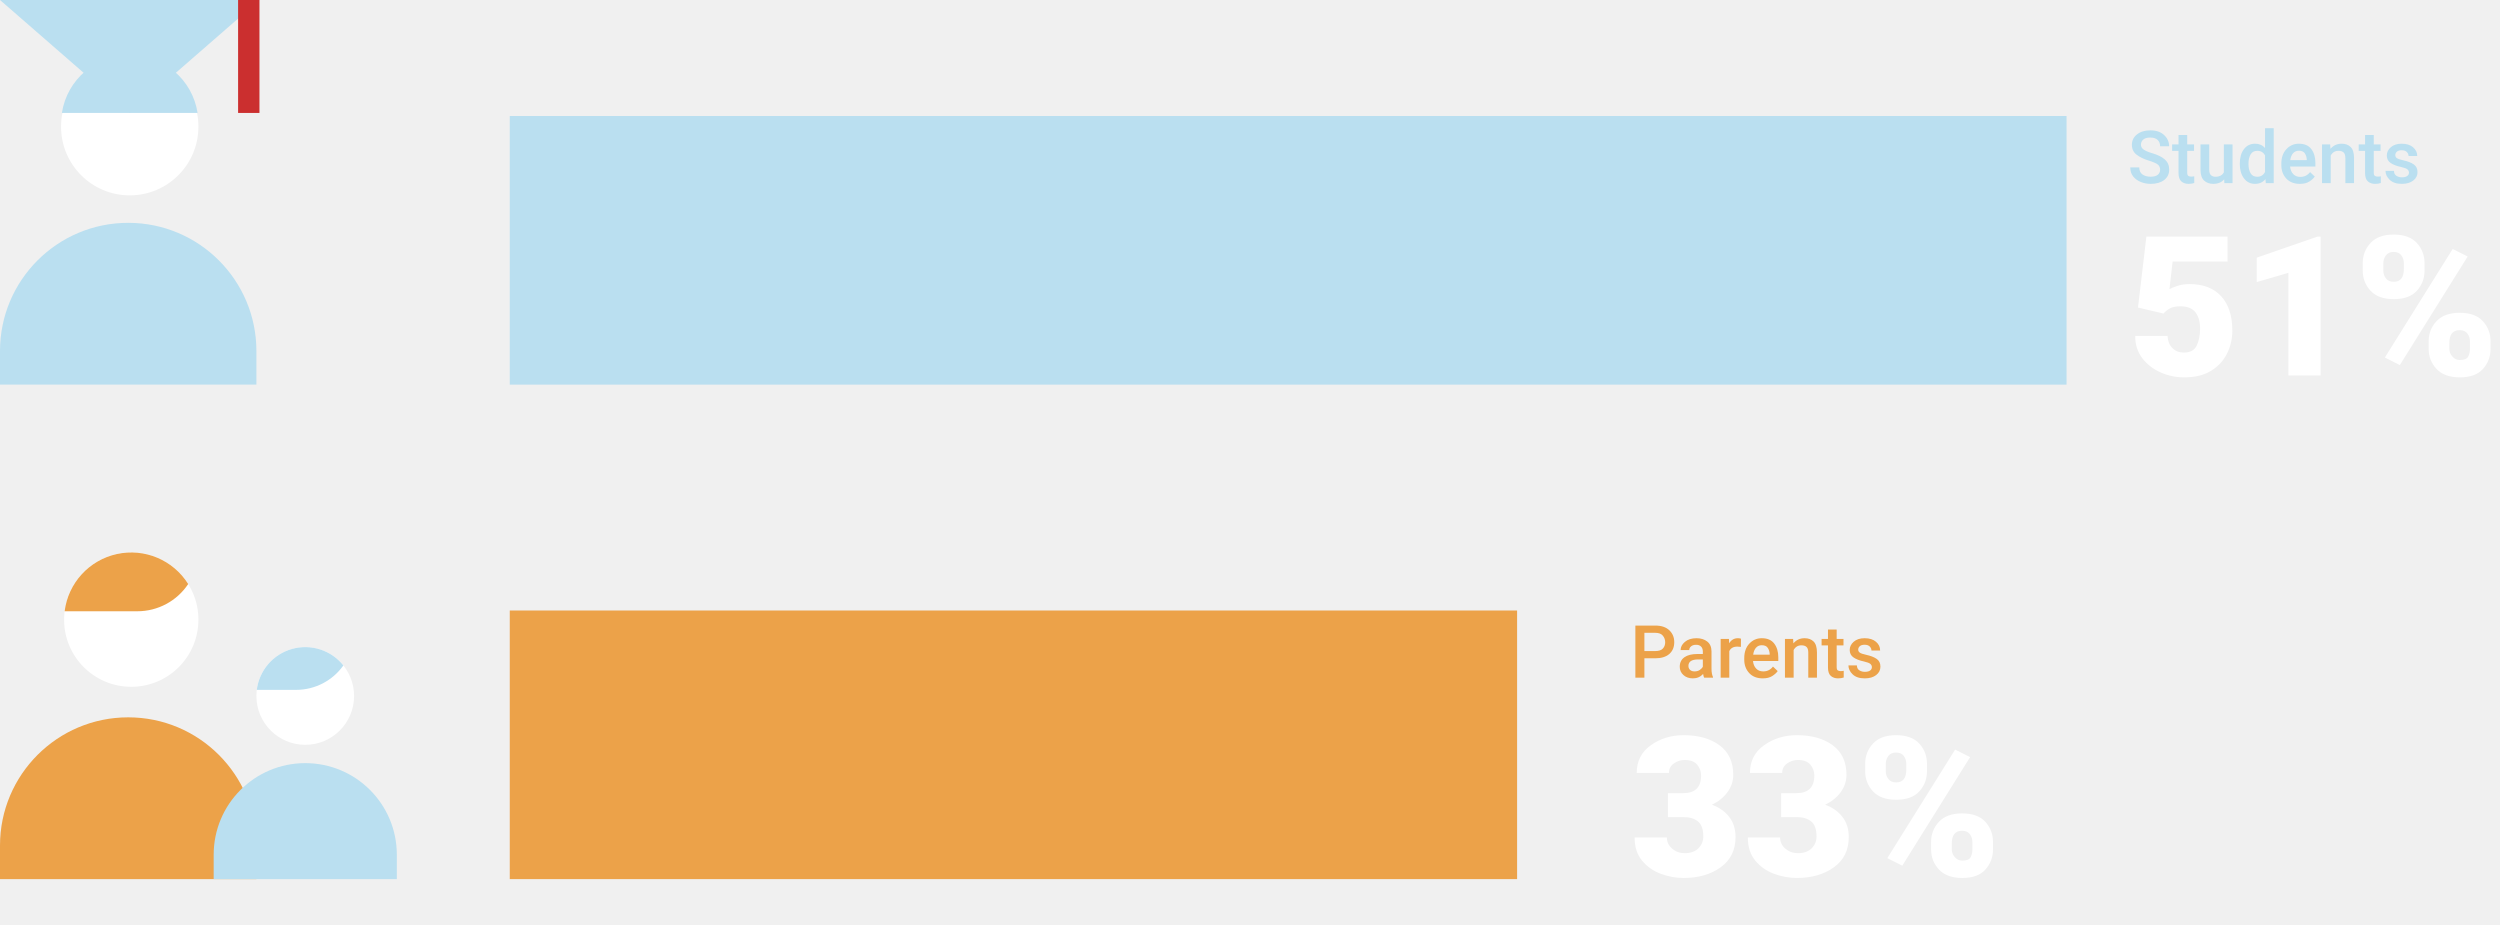
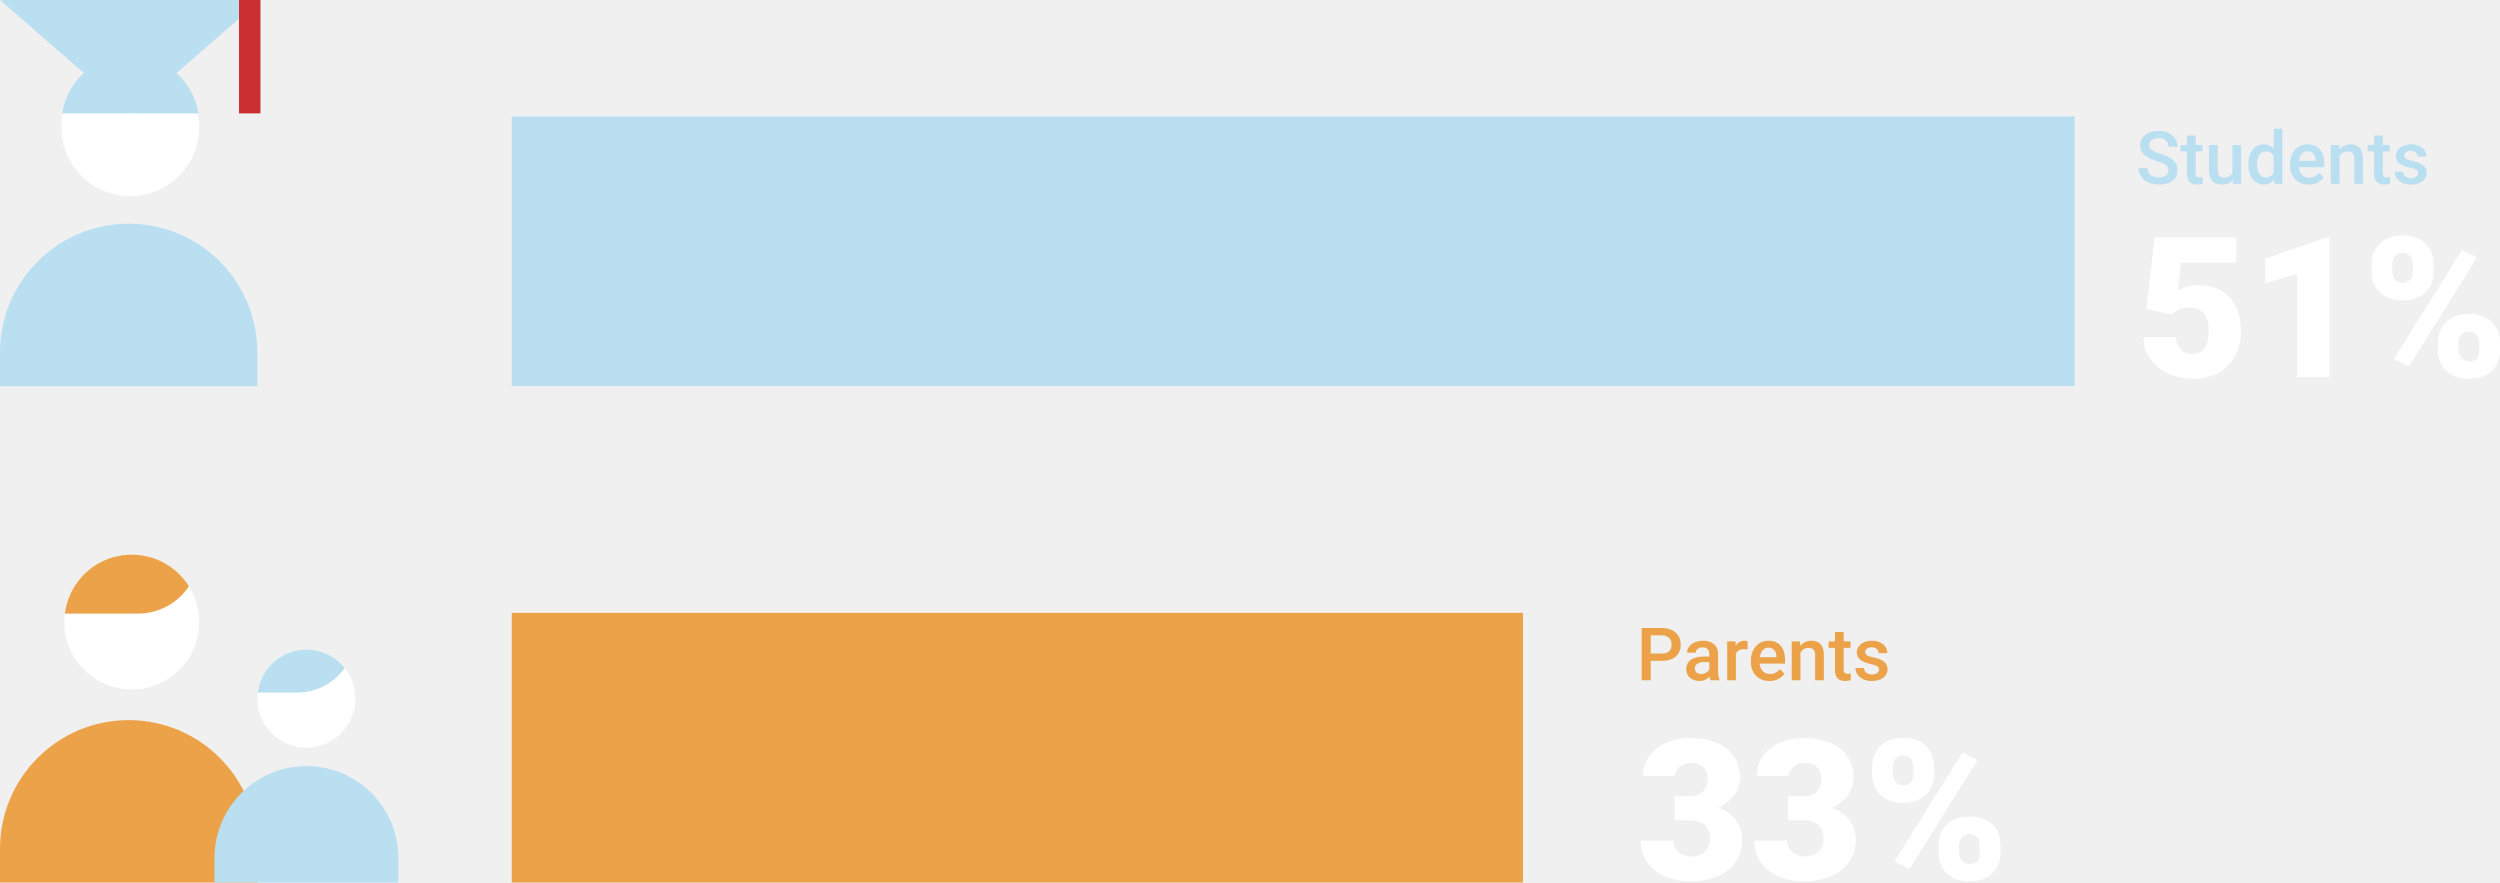
- <svg xmlns="http://www.w3.org/2000/svg" width="819" height="303" viewBox="0 0 819 303">
-   <defs>
-     <style>.a,.e{fill:#fff;}.b,.f{fill:#badff0;}.c{fill:#cb2f2f;}.d,.g{fill:#eca249;}.e{font-size:64px;font-family:Roboto-Black, Roboto;font-weight:800;}.f,.g{font-size:24px;font-family:Roboto-Medium, Roboto;font-weight:500;}</style>
-   </defs>
+ <svg xmlns="http://www.w3.org/2000/svg" width="815.844" height="288" viewBox="0 0 815.844 288">
  <g transform="translate(-139 -5963)">
    <g transform="translate(-612 -667)">
-       <circle class="a" cx="22.5" cy="22.5" r="22.5" transform="translate(771 6649)" />
-       <path class="b" d="M42.5,0,85,37H0Z" transform="translate(836 6667) rotate(180)" />
-       <path class="b" d="M4.27,19a22.5,22.5,0,0,1,44.459,0Z" transform="translate(767 6648)" />
-       <path class="b" d="M42,0h0A42,42,0,0,1,84,42V53a0,0,0,0,1,0,0H0a0,0,0,0,1,0,0V42A42,42,0,0,1,42,0Z" transform="translate(751 6703)" />
-       <rect class="c" width="7" height="37" transform="translate(829 6630)" />
+       <circle cx="22.5" cy="22.5" r="22.5" transform="translate(771 6649)" fill="#fff" />
+       <path d="M42.5,0,85,37H0Z" transform="translate(836 6667) rotate(180)" fill="#badff0" />
+       <path d="M4.27,19a22.5,22.5,0,0,1,44.459,0Z" transform="translate(767 6648)" fill="#badff0" />
+       <path d="M42,0h0A42,42,0,0,1,84,42V53a0,0,0,0,1,0,0H0a0,0,0,0,1,0,0V42A42,42,0,0,1,42,0Z" transform="translate(751 6703)" fill="#badff0" />
+       <rect width="7" height="37" transform="translate(829 6630)" fill="#cb2f2f" />
    </g>
    <g transform="translate(-805 -596)">
-       <circle class="a" cx="16" cy="16" r="16" transform="translate(1028 6771)" />
-       <path class="d" d="M42,0h0A42,42,0,0,1,84,42V53a0,0,0,0,1,0,0H0a0,0,0,0,1,0,0V42A42,42,0,0,1,42,0Z" transform="translate(944 6794)" />
-       <path class="b" d="M30,0h0A30,30,0,0,1,60,30v8a0,0,0,0,1,0,0H0a0,0,0,0,1,0,0V30A30,30,0,0,1,30,0Z" transform="translate(1014 6809)" />
-       <path class="b" d="M4.123,19a16,16,0,0,1,28.369-8A18.976,18.976,0,0,1,17,19Z" transform="translate(1024 6766)" />
-       <circle class="a" cx="22" cy="22" r="22" transform="translate(965 6740)" />
-       <path class="d" d="M0,19.249a22,22,0,0,1,40.483-8.92,19.982,19.982,0,0,1-16.653,8.92Z" transform="translate(965.17 6740)" />
+       <circle cx="16" cy="16" r="16" transform="translate(1028 6771)" fill="#fff" />
+       <path d="M42,0h0A42,42,0,0,1,84,42V53a0,0,0,0,1,0,0H0a0,0,0,0,1,0,0V42A42,42,0,0,1,42,0Z" transform="translate(944 6794)" fill="#eca249" />
+       <path d="M30,0h0A30,30,0,0,1,60,30v8a0,0,0,0,1,0,0H0a0,0,0,0,1,0,0V30A30,30,0,0,1,30,0Z" transform="translate(1014 6809)" fill="#badff0" />
+       <path d="M4.123,19a16,16,0,0,1,28.369-8A18.976,18.976,0,0,1,17,19Z" transform="translate(1024 6766)" fill="#badff0" />
+       <circle cx="22" cy="22" r="22" transform="translate(965 6740)" fill="#fff" />
+       <path d="M0,19.249a22,22,0,0,1,40.483-8.92,19.982,19.982,0,0,1-16.653,8.92Z" transform="translate(965.17 6740)" fill="#eca249" />
    </g>
-     <text class="e" transform="translate(836 6086)">
-       <tspan x="0" y="0">51%</tspan>
-     </text>
-     <text class="e" transform="translate(673 6250)">
-       <tspan x="0" y="0">33%</tspan>
-     </text>
-     <text class="f" transform="translate(836 6023)">
-       <tspan x="0" y="0">Students</tspan>
-     </text>
-     <text class="g" transform="translate(673 6185)">
-       <tspan x="0" y="0">Parents</tspan>
-     </text>
-     <rect class="b" width="510" height="88" transform="translate(306 6001)" />
-     <rect class="d" width="330" height="88" transform="translate(306 6163)" />
+     <path d="M3.406-22.25,6.188-45.5H32.781v8.188H14.75l-1.031,9.031a9.742,9.742,0,0,1,1.031-.5,14.927,14.927,0,0,1,1.531-.547,15.489,15.489,0,0,1,1.875-.437,12.348,12.348,0,0,1,2.094-.172,16.541,16.541,0,0,1,6,1.016,11.454,11.454,0,0,1,4.406,2.969,13.09,13.09,0,0,1,2.719,4.8,20.735,20.735,0,0,1,.938,6.5,17.246,17.246,0,0,1-.953,5.688,14.086,14.086,0,0,1-2.891,4.891A13.967,13.967,0,0,1,25.563-.656,17.656,17.656,0,0,1,18.531.625a19.177,19.177,0,0,1-5.953-.937,16.482,16.482,0,0,1-5.141-2.7A13.484,13.484,0,0,1,3.844-7.281a11.508,11.508,0,0,1-1.312-5.656H13.094a5.993,5.993,0,0,0,1.594,3.969A5.053,5.053,0,0,0,18.469-7.5a4.931,4.931,0,0,0,2.594-.625,4.6,4.6,0,0,0,1.641-1.7,7.539,7.539,0,0,0,.844-2.516,18.83,18.83,0,0,0,.234-3.031,11.283,11.283,0,0,0-.375-3.031,6.051,6.051,0,0,0-1.156-2.281,5.157,5.157,0,0,0-2.016-1.453,7.642,7.642,0,0,0-2.953-.516,8.474,8.474,0,0,0-2.016.219,7.2,7.2,0,0,0-1.562.563,5.31,5.31,0,0,0-1.141.766,6.292,6.292,0,0,0-.781.828ZM63.188,0H52.625V-33.625L42.25-30.594v-8L62.219-45.5h.969Zm13.75-36.75a10.255,10.255,0,0,1,.641-3.641,8.412,8.412,0,0,1,1.906-2.984,9.036,9.036,0,0,1,3.172-2.031,11.98,11.98,0,0,1,4.406-.75,12.169,12.169,0,0,1,4.469.75,8.874,8.874,0,0,1,3.156,2.031,8.335,8.335,0,0,1,1.875,2.984,10.485,10.485,0,0,1,.625,3.641v2.406a10.394,10.394,0,0,1-.625,3.609,8.184,8.184,0,0,1-1.875,2.969,9.014,9.014,0,0,1-3.141,2.016,11.949,11.949,0,0,1-4.422.75,12.074,12.074,0,0,1-4.437-.75A9.324,9.324,0,0,1,79.5-27.766a8.161,8.161,0,0,1-1.922-2.969,10.166,10.166,0,0,1-.641-3.609Zm6.781,2.406a4.624,4.624,0,0,0,.2,1.375,3.435,3.435,0,0,0,.625,1.172,2.955,2.955,0,0,0,1.063.813,3.577,3.577,0,0,0,1.516.3,3.391,3.391,0,0,0,1.469-.3,2.705,2.705,0,0,0,1.016-.812,3.767,3.767,0,0,0,.594-1.172,4.624,4.624,0,0,0,.2-1.375V-36.75a4.888,4.888,0,0,0-.2-1.422,3.564,3.564,0,0,0-.609-1.187,2.813,2.813,0,0,0-1.047-.812,3.5,3.5,0,0,0-1.484-.3,3.391,3.391,0,0,0-1.469.3,2.99,2.99,0,0,0-1.047.813,3.413,3.413,0,0,0-.625,1.188,4.888,4.888,0,0,0-.2,1.422ZM98.563-11.156a10.294,10.294,0,0,1,.641-3.625,8.232,8.232,0,0,1,1.906-2.984,9.154,9.154,0,0,1,3.172-2.016,11.98,11.98,0,0,1,4.406-.75,12.294,12.294,0,0,1,4.484.75,8.963,8.963,0,0,1,3.172,2.016,8.159,8.159,0,0,1,1.875,2.984,10.524,10.524,0,0,1,.625,3.625V-8.75a10.485,10.485,0,0,1-.625,3.641,8.184,8.184,0,0,1-1.875,2.969A9.014,9.014,0,0,1,113.2-.125a12.044,12.044,0,0,1-4.453.75,12.074,12.074,0,0,1-4.437-.75,9.324,9.324,0,0,1-3.187-2.016A8.161,8.161,0,0,1,99.2-5.109a10.255,10.255,0,0,1-.641-3.641Zm6.75,2.406a3.75,3.75,0,0,0,.266,1.391,3.855,3.855,0,0,0,.734,1.188,3.487,3.487,0,0,0,1.094.813,3.092,3.092,0,0,0,1.344.3,4.209,4.209,0,0,0,1.719-.3,2.416,2.416,0,0,0,1.016-.812,2.846,2.846,0,0,0,.469-1.187,8.644,8.644,0,0,0,.109-1.391v-2.406a4.779,4.779,0,0,0-.2-1.391,3.413,3.413,0,0,0-.625-1.187,2.955,2.955,0,0,0-1.062-.812,3.5,3.5,0,0,0-1.484-.3,3.5,3.5,0,0,0-1.484.3,2.955,2.955,0,0,0-1.062.813,3.413,3.413,0,0,0-.625,1.188,4.779,4.779,0,0,0-.2,1.391ZM89.125-3.406,84.219-5.875l22.219-35.562,4.906,2.469Z" transform="translate(836 6086)" fill="#fff" />
+     <path d="M12.406-27.156h5.125A5.591,5.591,0,0,0,21.875-28.7a6.059,6.059,0,0,0,1.406-4.234,5.781,5.781,0,0,0-.328-1.953,4.63,4.63,0,0,0-.984-1.625A4.563,4.563,0,0,0,20.3-37.625a6.417,6.417,0,0,0-2.391-.406,6.131,6.131,0,0,0-1.891.3,5.649,5.649,0,0,0-1.656.844,4.383,4.383,0,0,0-1.187,1.328,3.485,3.485,0,0,0-.453,1.781H2.188a10.707,10.707,0,0,1,1.25-5.2,11.965,11.965,0,0,1,3.375-3.891A15.713,15.713,0,0,1,11.7-45.312a19.864,19.864,0,0,1,5.828-.844,24.427,24.427,0,0,1,6.625.844A15.05,15.05,0,0,1,29.3-42.828a11.344,11.344,0,0,1,3.328,4.063,12.591,12.591,0,0,1,1.188,5.609,9.066,9.066,0,0,1-.5,3,10.612,10.612,0,0,1-1.406,2.7,11.26,11.26,0,0,1-2.219,2.3,15.067,15.067,0,0,1-2.906,1.781,12.233,12.233,0,0,1,5.688,3.984,10.493,10.493,0,0,1,2.063,6.609,12.17,12.17,0,0,1-1.3,5.688,12.338,12.338,0,0,1-3.578,4.219A16.334,16.334,0,0,1,24.266-.266a24.372,24.372,0,0,1-6.734.891A21.7,21.7,0,0,1,13.7.281,20.075,20.075,0,0,1,10-.75,16.029,16.029,0,0,1,6.656-2.516a11.929,11.929,0,0,1-2.7-2.562A12.254,12.254,0,0,1,2.141-8.437a12.448,12.448,0,0,1-.672-4.219H12.063a4.478,4.478,0,0,0,.469,2.031A5.378,5.378,0,0,0,13.8-8.984a5.808,5.808,0,0,0,1.859,1.094,6.468,6.468,0,0,0,2.25.391,7.394,7.394,0,0,0,2.578-.422,5.476,5.476,0,0,0,1.922-1.172,5.018,5.018,0,0,0,1.188-1.75A5.674,5.674,0,0,0,24-13q0-3.438-1.719-4.875a7.185,7.185,0,0,0-4.75-1.437H12.406Zm37.063,0h5.125A5.591,5.591,0,0,0,58.938-28.7a6.059,6.059,0,0,0,1.406-4.234,5.781,5.781,0,0,0-.328-1.953,4.63,4.63,0,0,0-.984-1.625,4.563,4.563,0,0,0-1.672-1.109,6.417,6.417,0,0,0-2.391-.406,6.131,6.131,0,0,0-1.891.3,5.649,5.649,0,0,0-1.656.844,4.383,4.383,0,0,0-1.187,1.328,3.485,3.485,0,0,0-.453,1.781H39.25a10.707,10.707,0,0,1,1.25-5.2,11.965,11.965,0,0,1,3.375-3.891,15.713,15.713,0,0,1,4.891-2.437,19.864,19.864,0,0,1,5.828-.844,24.427,24.427,0,0,1,6.625.844,15.05,15.05,0,0,1,5.141,2.484,11.344,11.344,0,0,1,3.328,4.063,12.591,12.591,0,0,1,1.188,5.609,9.066,9.066,0,0,1-.5,3,10.612,10.612,0,0,1-1.406,2.7,11.26,11.26,0,0,1-2.219,2.3,15.067,15.067,0,0,1-2.906,1.781,12.233,12.233,0,0,1,5.688,3.984,10.493,10.493,0,0,1,2.063,6.609,12.17,12.17,0,0,1-1.3,5.688,12.338,12.338,0,0,1-3.578,4.219A16.334,16.334,0,0,1,61.328-.266a24.372,24.372,0,0,1-6.734.891A21.7,21.7,0,0,1,50.766.281a20.075,20.075,0,0,1-3.7-1.031,16.029,16.029,0,0,1-3.344-1.766,11.929,11.929,0,0,1-2.7-2.562A12.254,12.254,0,0,1,39.2-8.437a12.448,12.448,0,0,1-.672-4.219H49.125a4.478,4.478,0,0,0,.469,2.031,5.378,5.378,0,0,0,1.266,1.641,5.808,5.808,0,0,0,1.859,1.094,6.468,6.468,0,0,0,2.25.391,7.394,7.394,0,0,0,2.578-.422,5.476,5.476,0,0,0,1.922-1.172,5.018,5.018,0,0,0,1.188-1.75A5.674,5.674,0,0,0,61.063-13q0-3.438-1.719-4.875a7.185,7.185,0,0,0-4.75-1.437H49.469ZM76.938-36.75a10.255,10.255,0,0,1,.641-3.641,8.412,8.412,0,0,1,1.906-2.984,9.036,9.036,0,0,1,3.172-2.031,11.98,11.98,0,0,1,4.406-.75,12.169,12.169,0,0,1,4.469.75,8.874,8.874,0,0,1,3.156,2.031,8.335,8.335,0,0,1,1.875,2.984,10.485,10.485,0,0,1,.625,3.641v2.406a10.394,10.394,0,0,1-.625,3.609,8.184,8.184,0,0,1-1.875,2.969,9.014,9.014,0,0,1-3.141,2.016,11.949,11.949,0,0,1-4.422.75,12.074,12.074,0,0,1-4.437-.75A9.324,9.324,0,0,1,79.5-27.766a8.161,8.161,0,0,1-1.922-2.969,10.166,10.166,0,0,1-.641-3.609Zm6.781,2.406a4.624,4.624,0,0,0,.2,1.375,3.435,3.435,0,0,0,.625,1.172,2.955,2.955,0,0,0,1.063.813,3.577,3.577,0,0,0,1.516.3,3.391,3.391,0,0,0,1.469-.3,2.705,2.705,0,0,0,1.016-.812,3.767,3.767,0,0,0,.594-1.172,4.624,4.624,0,0,0,.2-1.375V-36.75a4.888,4.888,0,0,0-.2-1.422,3.564,3.564,0,0,0-.609-1.187,2.813,2.813,0,0,0-1.047-.812,3.5,3.5,0,0,0-1.484-.3,3.391,3.391,0,0,0-1.469.3,2.99,2.99,0,0,0-1.047.813,3.413,3.413,0,0,0-.625,1.188,4.888,4.888,0,0,0-.2,1.422ZM98.563-11.156a10.294,10.294,0,0,1,.641-3.625,8.232,8.232,0,0,1,1.906-2.984,9.154,9.154,0,0,1,3.172-2.016,11.98,11.98,0,0,1,4.406-.75,12.294,12.294,0,0,1,4.484.75,8.963,8.963,0,0,1,3.172,2.016,8.159,8.159,0,0,1,1.875,2.984,10.524,10.524,0,0,1,.625,3.625V-8.75a10.485,10.485,0,0,1-.625,3.641,8.184,8.184,0,0,1-1.875,2.969A9.014,9.014,0,0,1,113.2-.125a12.044,12.044,0,0,1-4.453.75,12.074,12.074,0,0,1-4.437-.75,9.324,9.324,0,0,1-3.187-2.016A8.161,8.161,0,0,1,99.2-5.109a10.255,10.255,0,0,1-.641-3.641Zm6.75,2.406a3.75,3.75,0,0,0,.266,1.391,3.855,3.855,0,0,0,.734,1.188,3.487,3.487,0,0,0,1.094.813,3.092,3.092,0,0,0,1.344.3,4.209,4.209,0,0,0,1.719-.3,2.416,2.416,0,0,0,1.016-.812,2.846,2.846,0,0,0,.469-1.187,8.644,8.644,0,0,0,.109-1.391v-2.406a4.779,4.779,0,0,0-.2-1.391,3.413,3.413,0,0,0-.625-1.187,2.955,2.955,0,0,0-1.062-.812,3.5,3.5,0,0,0-1.484-.3,3.5,3.5,0,0,0-1.484.3,2.955,2.955,0,0,0-1.062.813,3.413,3.413,0,0,0-.625,1.188,4.779,4.779,0,0,0-.2,1.391ZM89.125-3.406,84.219-5.875l22.219-35.562,4.906,2.469Z" transform="translate(673 6250)" fill="#fff" />
+     <path d="M10.652-4.395a2.6,2.6,0,0,0-.152-.92,1.822,1.822,0,0,0-.557-.744,4.624,4.624,0,0,0-1.113-.65,17.12,17.12,0,0,0-1.822-.65,17.556,17.556,0,0,1-2.25-.832,7.772,7.772,0,0,1-1.775-1.09,4.666,4.666,0,0,1-1.166-1.43,3.944,3.944,0,0,1-.422-1.852,4.139,4.139,0,0,1,.439-1.9,4.5,4.5,0,0,1,1.236-1.5,5.888,5.888,0,0,1,1.91-.984A8.143,8.143,0,0,1,7.441-17.3a7.568,7.568,0,0,1,2.59.416,5.8,5.8,0,0,1,1.939,1.131,4.929,4.929,0,0,1,1.213,1.658,4.867,4.867,0,0,1,.422,2.01H10.652a3.263,3.263,0,0,0-.193-1.143,2.373,2.373,0,0,0-.592-.9,2.723,2.723,0,0,0-1.008-.592,4.415,4.415,0,0,0-1.441-.211,4.669,4.669,0,0,0-1.359.176,2.723,2.723,0,0,0-.955.492,1.942,1.942,0,0,0-.562.75,2.4,2.4,0,0,0-.182.938,1.88,1.88,0,0,0,.9,1.582A9.554,9.554,0,0,0,7.992-9.82a15.856,15.856,0,0,1,2.5.938A7.157,7.157,0,0,1,12.24-7.717a4.214,4.214,0,0,1,1.037,1.465,4.722,4.722,0,0,1,.34,1.834,4.3,4.3,0,0,1-.428,1.939,4.143,4.143,0,0,1-1.219,1.465,5.721,5.721,0,0,1-1.916.926A9.1,9.1,0,0,1,7.547.234,8.974,8.974,0,0,1,5.121-.1,6.86,6.86,0,0,1,2.977-1.107,5.252,5.252,0,0,1,1.447-2.789a4.663,4.663,0,0,1-.58-2.367H3.832a3.1,3.1,0,0,0,.287,1.389,2.592,2.592,0,0,0,.785.949,3.3,3.3,0,0,0,1.178.539,6.027,6.027,0,0,0,1.465.17,3.656,3.656,0,0,0,2.326-.627A2.023,2.023,0,0,0,10.652-4.395Zm8.859-11.367v3.082H21.75v2.109H19.512v7.078a2.185,2.185,0,0,0,.094.7.919.919,0,0,0,.27.416.96.96,0,0,0,.416.2,2.491,2.491,0,0,0,.533.053,3.854,3.854,0,0,0,.568-.041q.275-.041.428-.076v2.2q-.34.094-.791.182a5.758,5.758,0,0,1-1.084.088A4.383,4.383,0,0,1,18.639.047,2.594,2.594,0,0,1,17.6-.562a2.834,2.834,0,0,1-.686-1.1,4.918,4.918,0,0,1-.246-1.664V-10.57H14.578V-12.68h2.086v-3.082ZM31.605-1.242a4.047,4.047,0,0,1-1.477,1.09,5.151,5.151,0,0,1-2.086.387,5.223,5.223,0,0,1-1.705-.264A3.3,3.3,0,0,1,25.02-.861a3.846,3.846,0,0,1-.855-1.465,6.714,6.714,0,0,1-.3-2.15v-8.2h2.848v8.227a3.385,3.385,0,0,0,.164,1.143,1.953,1.953,0,0,0,.439.727,1.523,1.523,0,0,0,.639.387,2.585,2.585,0,0,0,.762.111,3.5,3.5,0,0,0,1.781-.4,2.54,2.54,0,0,0,1.02-1.09V-12.68h2.848V0H31.676Zm5.121-5.191a9.469,9.469,0,0,1,.346-2.637,6.2,6.2,0,0,1,1-2.051,4.536,4.536,0,0,1,1.576-1.324,4.552,4.552,0,0,1,2.086-.469,4.465,4.465,0,0,1,1.857.363,4.1,4.1,0,0,1,1.4,1.043V-18h2.848V0H45.258l-.141-1.312A4.261,4.261,0,0,1,43.67-.17a4.47,4.47,0,0,1-1.963.4,4.357,4.357,0,0,1-2.068-.486,4.68,4.68,0,0,1-1.564-1.342,6.373,6.373,0,0,1-1-2.033,8.918,8.918,0,0,1-.352-2.561Zm2.848.246A7.626,7.626,0,0,0,39.732-4.6a4.106,4.106,0,0,0,.5,1.307,2.591,2.591,0,0,0,.885.885,2.515,2.515,0,0,0,1.313.322,2.7,2.7,0,0,0,1.576-.428,3.062,3.062,0,0,0,.979-1.131V-9.059A2.9,2.9,0,0,0,44-10.172a2.749,2.749,0,0,0-1.547-.41,2.51,2.51,0,0,0-1.318.328,2.625,2.625,0,0,0-.891.891,4.2,4.2,0,0,0-.51,1.318,7.585,7.585,0,0,0-.164,1.611ZM56.391.234a6.525,6.525,0,0,1-2.531-.469,5.573,5.573,0,0,1-1.91-1.289,5.641,5.641,0,0,1-1.207-1.945,6.853,6.853,0,0,1-.422-2.426v-.469a7.826,7.826,0,0,1,.445-2.713,6.194,6.194,0,0,1,1.219-2.062,5.371,5.371,0,0,1,1.822-1.312,5.524,5.524,0,0,1,2.256-.463,5.768,5.768,0,0,1,2.4.463,4.526,4.526,0,0,1,1.688,1.295,5.563,5.563,0,0,1,1,1.98,9.148,9.148,0,0,1,.328,2.52v1.219H53.191A4.554,4.554,0,0,0,53.5-4.078a3.341,3.341,0,0,0,.686,1.072,3.151,3.151,0,0,0,1.025.709,3.328,3.328,0,0,0,1.342.258,3.8,3.8,0,0,0,1.834-.422,4.3,4.3,0,0,0,1.354-1.16l1.535,1.465a5.2,5.2,0,0,1-.756.885,5.14,5.14,0,0,1-1.055.762A6.067,6.067,0,0,1,58.1.029,6.585,6.585,0,0,1,56.391.234Zm-.34-10.863a2.4,2.4,0,0,0-1.893.82,4.252,4.252,0,0,0-.92,2.285h5.426v-.211a5.2,5.2,0,0,0-.182-1.084,2.763,2.763,0,0,0-.451-.926,2.181,2.181,0,0,0-.791-.645A2.668,2.668,0,0,0,56.051-10.629ZM66.328-12.68l.082,1.465a4.645,4.645,0,0,1,1.605-1.254,4.8,4.8,0,0,1,2.086-.445,5.149,5.149,0,0,1,1.658.252,3.06,3.06,0,0,1,1.271.814,3.781,3.781,0,0,1,.814,1.465,7.29,7.29,0,0,1,.287,2.191V0H71.285V-8.215a3.622,3.622,0,0,0-.146-1.107,1.8,1.8,0,0,0-.428-.732,1.613,1.613,0,0,0-.7-.4,3.373,3.373,0,0,0-.955-.123,2.747,2.747,0,0,0-1.529.422,3.067,3.067,0,0,0-1.037,1.137V0H63.645V-12.68ZM80.6-15.762v3.082H82.84v2.109H80.6v7.078a2.185,2.185,0,0,0,.094.7.919.919,0,0,0,.27.416.96.96,0,0,0,.416.2,2.491,2.491,0,0,0,.533.053,3.854,3.854,0,0,0,.568-.041q.275-.041.428-.076v2.2q-.34.094-.791.182a5.758,5.758,0,0,1-1.084.088A4.383,4.383,0,0,1,79.729.047a2.594,2.594,0,0,1-1.043-.609A2.834,2.834,0,0,1,78-1.664a4.918,4.918,0,0,1-.246-1.664V-10.57H75.668V-12.68h2.086v-3.082ZM92.121-3.445a1.6,1.6,0,0,0-.1-.568,1.161,1.161,0,0,0-.393-.492,3.152,3.152,0,0,0-.826-.428,9.605,9.605,0,0,0-1.389-.375,12.34,12.34,0,0,1-1.857-.527A5.725,5.725,0,0,1,86.121-6.6a3.33,3.33,0,0,1-.932-1.061,2.879,2.879,0,0,1-.334-1.406,3.315,3.315,0,0,1,.34-1.471,3.66,3.66,0,0,1,.979-1.225,4.884,4.884,0,0,1,1.547-.838,6.259,6.259,0,0,1,2.033-.311,6.784,6.784,0,0,1,2.127.311,4.845,4.845,0,0,1,1.6.855,3.688,3.688,0,0,1,1,1.283,3.711,3.711,0,0,1,.346,1.594H91.98a1.865,1.865,0,0,0-.141-.709,1.769,1.769,0,0,0-.422-.615,2.042,2.042,0,0,0-.7-.428,2.712,2.712,0,0,0-.967-.158,2.931,2.931,0,0,0-.937.135,2.083,2.083,0,0,0-.662.352,1.383,1.383,0,0,0-.393.5,1.457,1.457,0,0,0-.129.6,1.293,1.293,0,0,0,.117.563,1.142,1.142,0,0,0,.416.445,3.456,3.456,0,0,0,.8.369,11.892,11.892,0,0,0,1.266.334,14.947,14.947,0,0,1,1.975.551,5.581,5.581,0,0,1,1.477.773,3.13,3.13,0,0,1,.92,1.078A3.216,3.216,0,0,1,94.922-3.6a3.319,3.319,0,0,1-.363,1.547A3.565,3.565,0,0,1,93.521-.838,5.031,5.031,0,0,1,91.9-.047a7.41,7.41,0,0,1-2.109.281,6.639,6.639,0,0,1-2.3-.369A5.28,5.28,0,0,1,85.8-1.1a4.029,4.029,0,0,1-1.025-1.354A3.67,3.67,0,0,1,84.434-4H87.2a2.177,2.177,0,0,0,.27.984,1.974,1.974,0,0,0,.6.645,2.506,2.506,0,0,0,.82.357,3.947,3.947,0,0,0,.938.111,2.88,2.88,0,0,0,1.711-.428A1.324,1.324,0,0,0,92.121-3.445Z" transform="translate(836 6023)" fill="#badff0" />
+     <path d="M4.7-6.34V0H1.734V-17.062H8.262a7.974,7.974,0,0,1,2.643.4,5.6,5.6,0,0,1,1.951,1.131A4.815,4.815,0,0,1,14.068-13.8a5.569,5.569,0,0,1,.416,2.168,5.671,5.671,0,0,1-.416,2.227,4.412,4.412,0,0,1-1.213,1.664A5.517,5.517,0,0,1,10.9-6.7a8.8,8.8,0,0,1-2.643.363Zm0-2.379H8.262A4.552,4.552,0,0,0,9.732-8.93a2.676,2.676,0,0,0,1.014-.6,2.294,2.294,0,0,0,.58-.92,3.6,3.6,0,0,0,.182-1.166,3.643,3.643,0,0,0-.182-1.148,2.627,2.627,0,0,0-.58-.979,2.822,2.822,0,0,0-1.014-.68,3.873,3.873,0,0,0-1.471-.252H4.7ZM24.246,0a2.364,2.364,0,0,1-.193-.527q-.076-.3-.135-.656a5.058,5.058,0,0,1-.627.551,4.3,4.3,0,0,1-.762.451,4.536,4.536,0,0,1-.9.3A4.639,4.639,0,0,1,20.59.234a5.117,5.117,0,0,1-1.746-.287,4.1,4.1,0,0,1-1.365-.8,3.693,3.693,0,0,1-.891-1.2,3.506,3.506,0,0,1-.322-1.5,4.034,4.034,0,0,1,.387-1.8,3.491,3.491,0,0,1,1.125-1.312,5.4,5.4,0,0,1,1.811-.8,9.852,9.852,0,0,1,2.443-.275h1.793v-.832a2.221,2.221,0,0,0-.551-1.576,2.183,2.183,0,0,0-1.676-.592,2.918,2.918,0,0,0-.914.135,2.221,2.221,0,0,0-.7.363,1.612,1.612,0,0,0-.445.545,1.5,1.5,0,0,0-.158.68H16.535a3.055,3.055,0,0,1,.369-1.447,3.978,3.978,0,0,1,1.049-1.242,5.358,5.358,0,0,1,1.646-.873,6.7,6.7,0,0,1,2.162-.328,6.718,6.718,0,0,1,1.969.275,4.434,4.434,0,0,1,1.559.82,3.694,3.694,0,0,1,1.02,1.359,4.639,4.639,0,0,1,.363,1.9V-2.93a6.481,6.481,0,0,0,.48,2.73V0ZM21.117-2.051a3.173,3.173,0,0,0,.92-.129,3.313,3.313,0,0,0,.773-.34,2.864,2.864,0,0,0,.6-.486,2.711,2.711,0,0,0,.41-.557V-5.953H22.289A4.2,4.2,0,0,0,19.91-5.4a1.784,1.784,0,0,0-.8,1.559,1.938,1.938,0,0,0,.129.715,1.534,1.534,0,0,0,.387.568,1.824,1.824,0,0,0,.627.375A2.508,2.508,0,0,0,21.117-2.051Zm15.176-8.027q-.281-.047-.568-.07t-.592-.023a3.149,3.149,0,0,0-1.676.4,2.443,2.443,0,0,0-.961,1.1V0H29.648V-12.68h2.719l.07,1.418a3.682,3.682,0,0,1,1.189-1.213,3.105,3.105,0,0,1,1.67-.439,3.36,3.36,0,0,1,.557.053,2.261,2.261,0,0,1,.451.111ZM43.453.234a6.525,6.525,0,0,1-2.531-.469,5.573,5.573,0,0,1-1.91-1.289A5.641,5.641,0,0,1,37.8-3.469a6.853,6.853,0,0,1-.422-2.426v-.469a7.826,7.826,0,0,1,.445-2.713,6.194,6.194,0,0,1,1.219-2.062,5.371,5.371,0,0,1,1.822-1.312,5.524,5.524,0,0,1,2.256-.463,5.768,5.768,0,0,1,2.4.463,4.526,4.526,0,0,1,1.688,1.295,5.563,5.563,0,0,1,1,1.98,9.148,9.148,0,0,1,.328,2.52v1.219H40.254a4.554,4.554,0,0,0,.311,1.359,3.341,3.341,0,0,0,.686,1.072,3.151,3.151,0,0,0,1.025.709,3.328,3.328,0,0,0,1.342.258,3.8,3.8,0,0,0,1.834-.422A4.3,4.3,0,0,0,46.8-3.621L48.34-2.156a5.2,5.2,0,0,1-.756.885,5.14,5.14,0,0,1-1.055.762,6.067,6.067,0,0,1-1.365.539A6.585,6.585,0,0,1,43.453.234Zm-.34-10.863a2.4,2.4,0,0,0-1.893.82,4.252,4.252,0,0,0-.92,2.285h5.426v-.211a5.2,5.2,0,0,0-.182-1.084,2.763,2.763,0,0,0-.451-.926,2.181,2.181,0,0,0-.791-.645A2.668,2.668,0,0,0,43.113-10.629ZM53.391-12.68l.082,1.465a4.645,4.645,0,0,1,1.605-1.254,4.8,4.8,0,0,1,2.086-.445,5.149,5.149,0,0,1,1.658.252,3.06,3.06,0,0,1,1.271.814,3.781,3.781,0,0,1,.814,1.465A7.29,7.29,0,0,1,61.2-8.191V0H58.348V-8.215A3.622,3.622,0,0,0,58.2-9.322a1.8,1.8,0,0,0-.428-.732,1.613,1.613,0,0,0-.7-.4,3.373,3.373,0,0,0-.955-.123,2.747,2.747,0,0,0-1.529.422,3.067,3.067,0,0,0-1.037,1.137V0H50.707V-12.68Zm14.273-3.082v3.082H69.9v2.109H67.664v7.078a2.185,2.185,0,0,0,.094.7.919.919,0,0,0,.27.416.96.96,0,0,0,.416.2,2.491,2.491,0,0,0,.533.053,3.854,3.854,0,0,0,.568-.041q.275-.041.428-.076v2.2q-.34.094-.791.182A5.758,5.758,0,0,1,68.1.234,4.383,4.383,0,0,1,66.791.047a2.594,2.594,0,0,1-1.043-.609,2.834,2.834,0,0,1-.686-1.1,4.918,4.918,0,0,1-.246-1.664V-10.57H62.73V-12.68h2.086v-3.082ZM79.184-3.445a1.6,1.6,0,0,0-.1-.568,1.161,1.161,0,0,0-.393-.492,3.152,3.152,0,0,0-.826-.428,9.605,9.605,0,0,0-1.389-.375,12.34,12.34,0,0,1-1.857-.527A5.725,5.725,0,0,1,73.184-6.6a3.33,3.33,0,0,1-.932-1.061,2.879,2.879,0,0,1-.334-1.406,3.315,3.315,0,0,1,.34-1.471,3.66,3.66,0,0,1,.979-1.225,4.884,4.884,0,0,1,1.547-.838,6.259,6.259,0,0,1,2.033-.311,6.784,6.784,0,0,1,2.127.311,4.845,4.845,0,0,1,1.6.855,3.688,3.688,0,0,1,1,1.283,3.711,3.711,0,0,1,.346,1.594H79.043A1.865,1.865,0,0,0,78.9-9.58a1.769,1.769,0,0,0-.422-.615,2.042,2.042,0,0,0-.7-.428,2.712,2.712,0,0,0-.967-.158,2.931,2.931,0,0,0-.937.135,2.083,2.083,0,0,0-.662.352,1.383,1.383,0,0,0-.393.5,1.457,1.457,0,0,0-.129.6,1.293,1.293,0,0,0,.117.563,1.142,1.142,0,0,0,.416.445,3.456,3.456,0,0,0,.8.369,11.892,11.892,0,0,0,1.266.334,14.947,14.947,0,0,1,1.975.551,5.581,5.581,0,0,1,1.477.773,3.13,3.13,0,0,1,.92,1.078A3.216,3.216,0,0,1,81.984-3.6a3.319,3.319,0,0,1-.363,1.547A3.565,3.565,0,0,1,80.584-.838a5.031,5.031,0,0,1-1.623.791,7.41,7.41,0,0,1-2.109.281,6.639,6.639,0,0,1-2.3-.369A5.28,5.28,0,0,1,72.867-1.1a4.029,4.029,0,0,1-1.025-1.354A3.67,3.67,0,0,1,71.5-4h2.766a2.177,2.177,0,0,0,.27.984,1.974,1.974,0,0,0,.6.645,2.506,2.506,0,0,0,.82.357,3.947,3.947,0,0,0,.938.111A2.88,2.88,0,0,0,78.6-2.326,1.324,1.324,0,0,0,79.184-3.445Z" transform="translate(673 6185)" fill="#eca249" />
+     <rect width="510" height="88" transform="translate(306 6001)" fill="#badff0" />
+     <rect width="330" height="88" transform="translate(306 6163)" fill="#eca249" />
  </g>
</svg>
